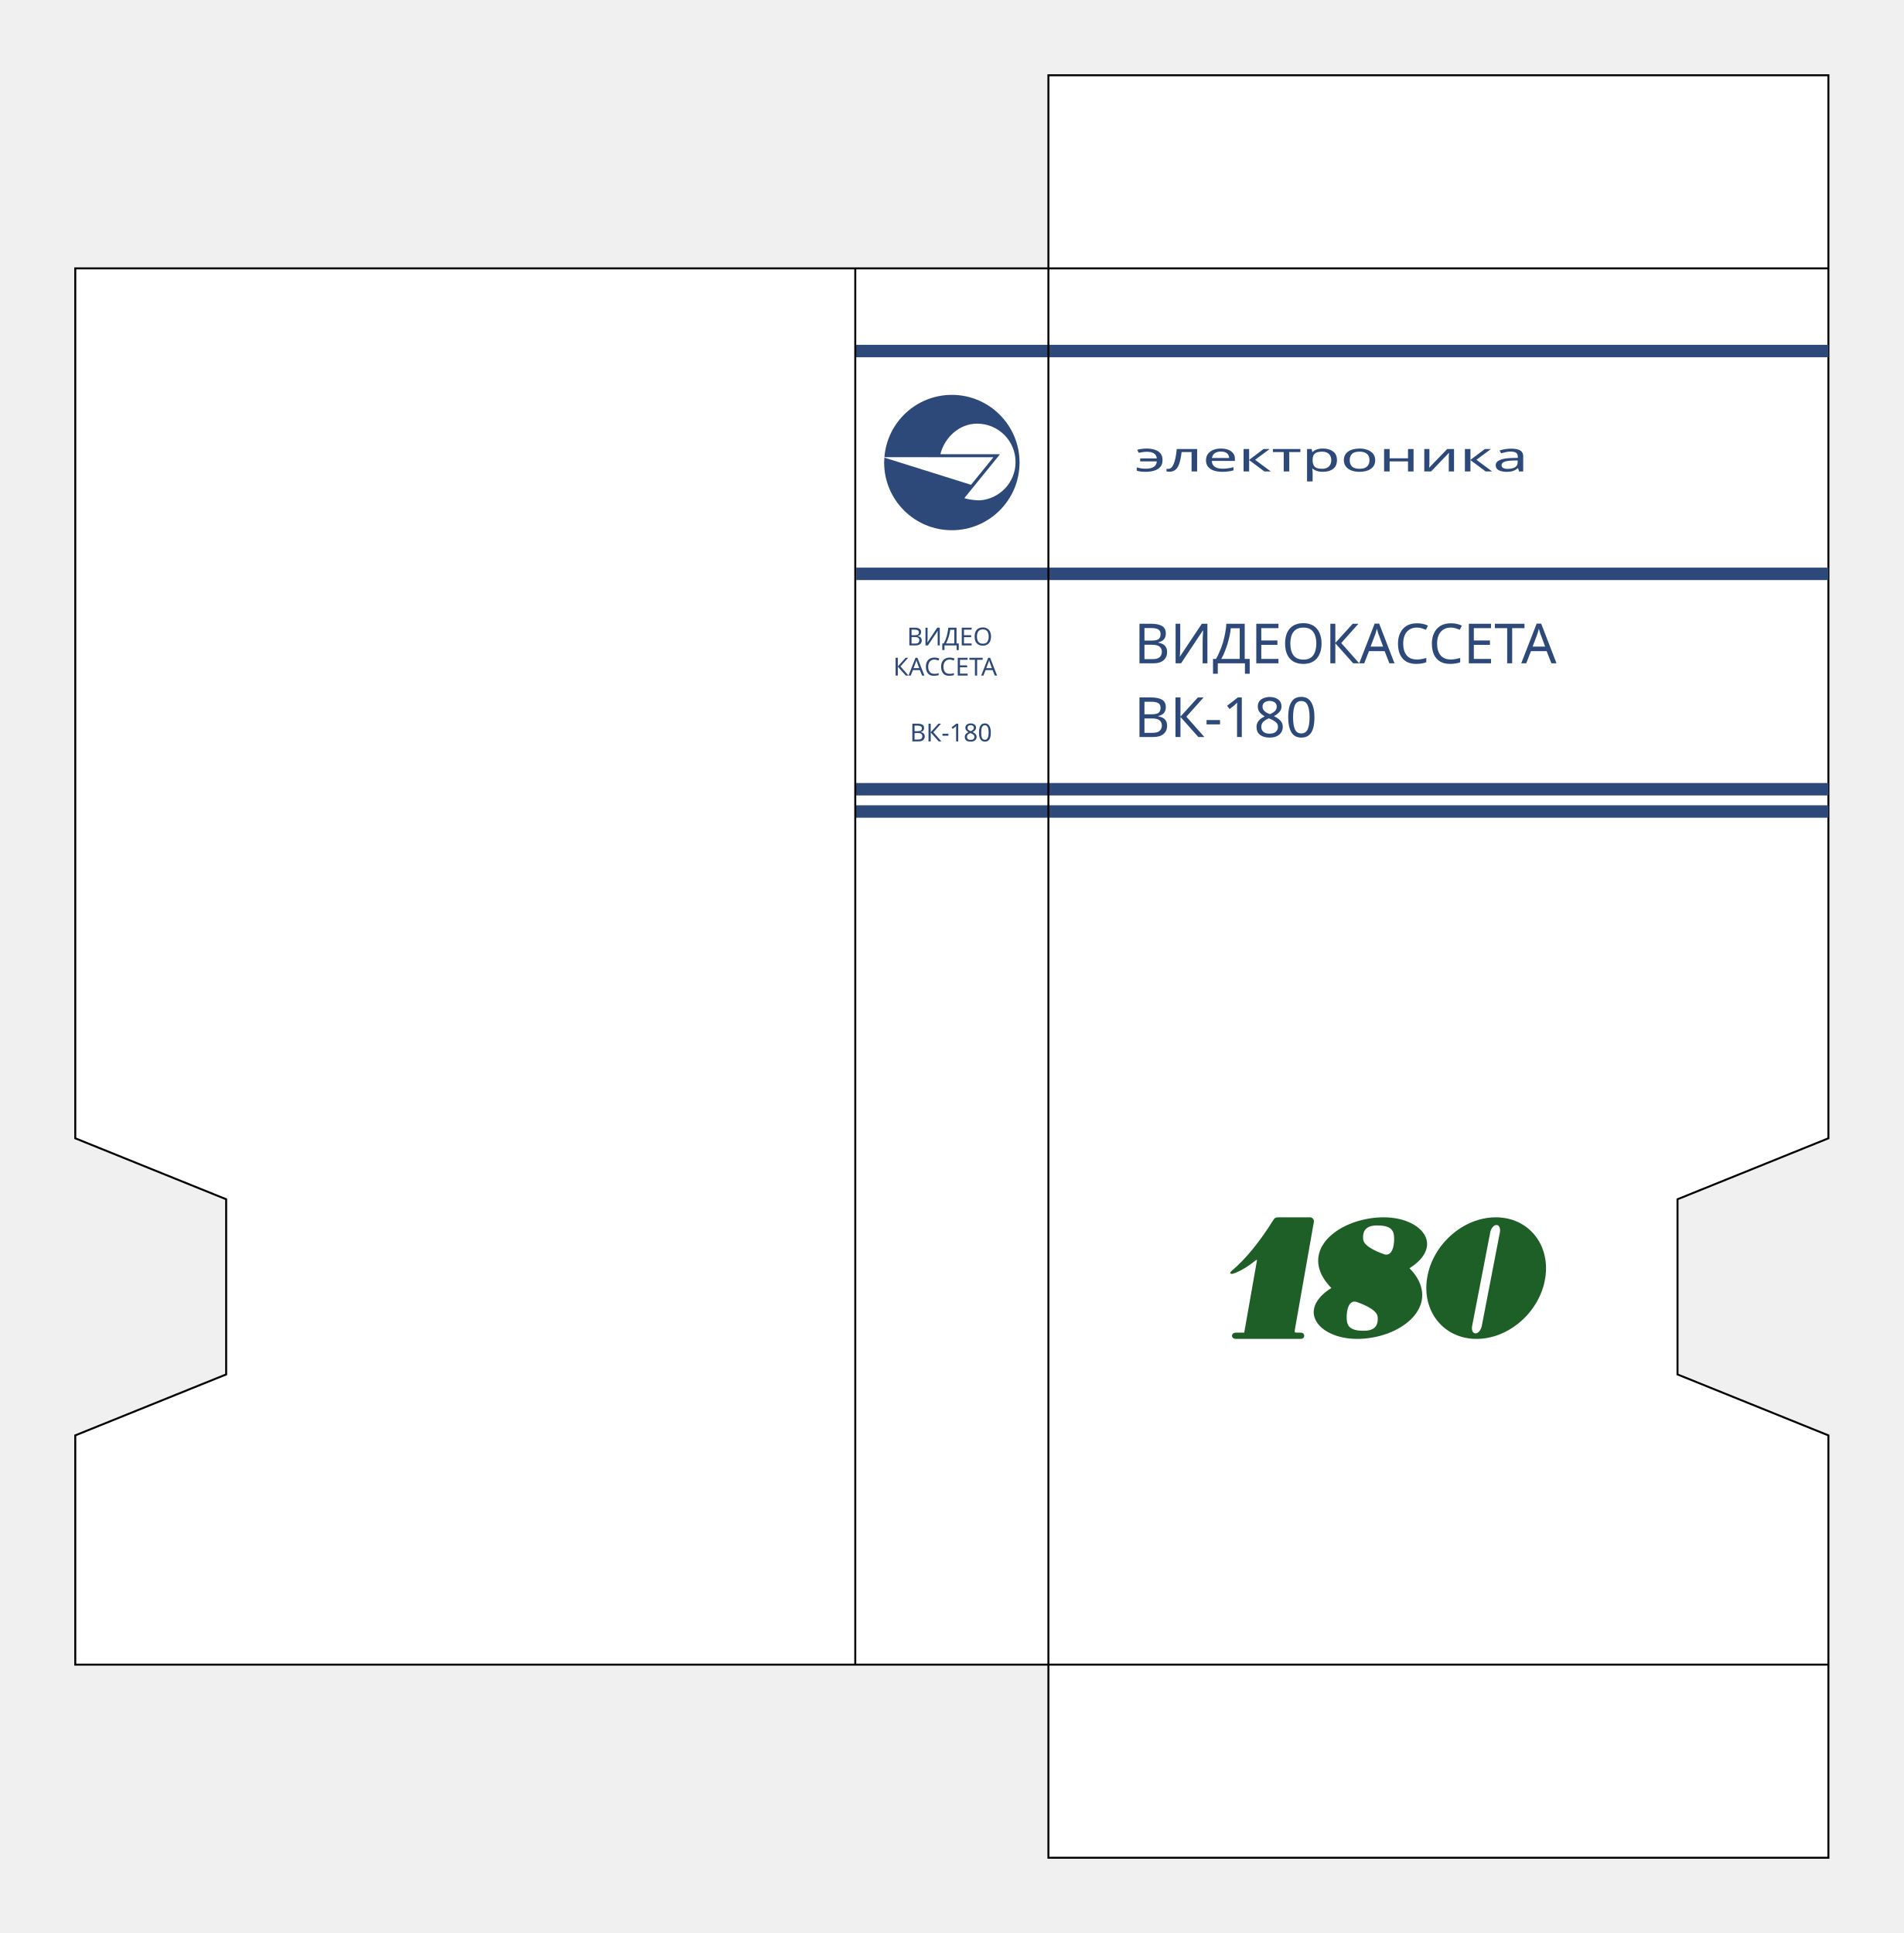
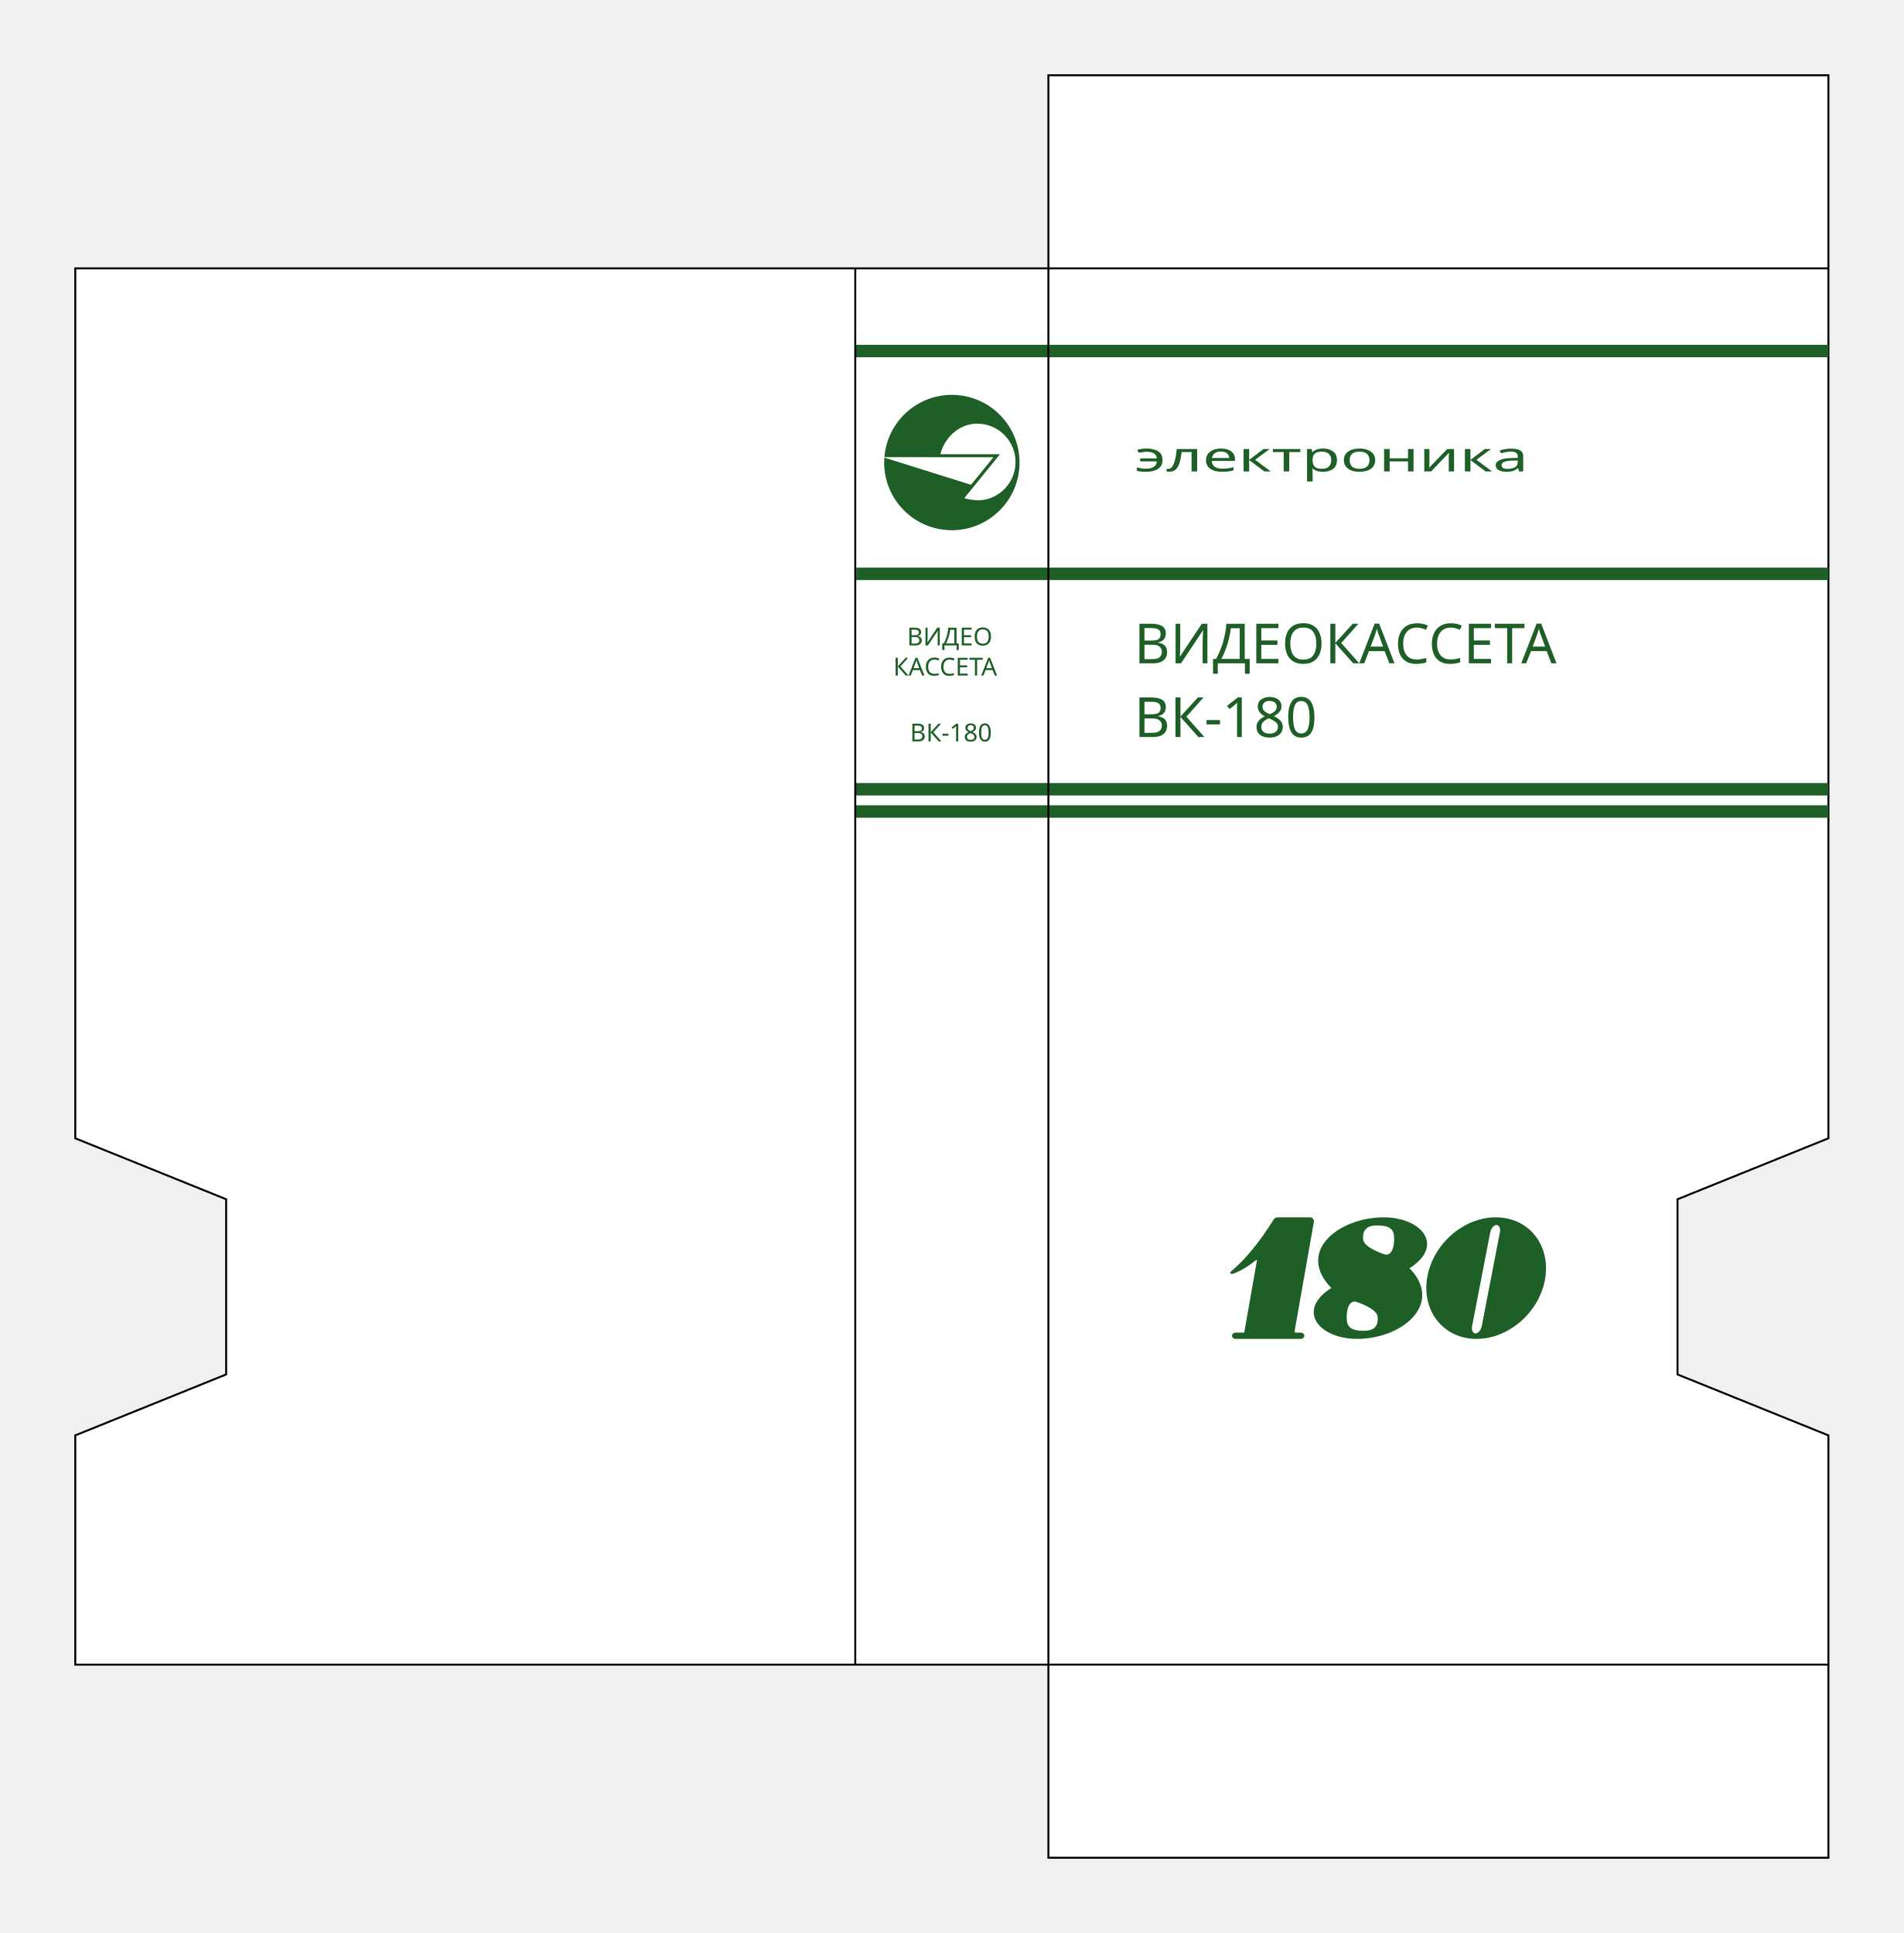
<svg xmlns="http://www.w3.org/2000/svg" width="256.265mm" height="260.265mm" viewBox="0 0 256.265 260.265" version="1.1" id="svg8">
  <defs id="defs2">
    </defs>
  <g id="layer1" transform="translate(141.1323,-72.86771)">
    <text xml:space="preserve" style="font-style:normal;font-variant:normal;font-weight:normal;font-stretch:normal;font-size:10.583px;line-height:1.25;font-family:Europe;-inkscape-font-specification:Europe;letter-spacing:0px;word-spacing:0px;fill:#000000;fill-opacity:1;stroke:none;stroke-width:0.265" x="48.376" y="146.527" id="text817">
      <tspan id="tspan815" x="48.376" y="155.915" style="font-style:normal;font-variant:normal;font-weight:normal;font-stretch:normal;font-family:Europe;-inkscape-font-specification:Europe;stroke-width:0.265" />
    </text>
    <path style="fill:#ffffff;fill-opacity:1;stroke:#000000;stroke-width:0.265px;stroke-linecap:butt;stroke-linejoin:miter;stroke-opacity:1" d="M -131,109 H 5.2437729e-6 V 83 H 105 l 1e-5,143.132 -20.312,8.207 0,23.587 20.312,8.207 L 105,323 H 5.2437729e-6 V 297 H -131 l 1e-5,-30.868 20.312,-8.207 v -23.587 l -20.312,-8.207 z" id="path4813" />
    <path style="fill:#1e5f27;fill-opacity:1;stroke:none;stroke-width:23.127;stroke-linecap:round;stroke-linejoin:round;stroke-miterlimit:4;stroke-dasharray:none;stroke-opacity:1;paint-order:markers fill stroke" d="m 723.244,581.682 a 28.103,33.082 42.184 0 0 -34.951,30.936 28.103,33.082 42.184 0 0 25.152,30.936 28.103,33.082 42.184 0 0 34.951,-30.936 28.103,33.082 42.184 0 0 -25.152,-30.936 z m 0.348,3.904 c 1.36,0 2.129,1.687 1.725,3.781 l -9.205,47.619 c -0.405,2.094 -1.825,3.779 -3.186,3.779 -1.36,0 -2.129,-1.685 -1.725,-3.779 l 9.205,-47.619 c 0.405,-2.094 1.825,-3.781 3.186,-3.781 z" id="path928" transform="matrix(0.2645833,0,0,0.2645833,-131.1323,82.86771)" />
-     <text xml:space="preserve" style="font-style:normal;font-variant:normal;font-weight:normal;font-stretch:normal;font-size:6.928px;line-height:1.25;font-family:'Journal Sans';-inkscape-font-specification:'Journal Sans';letter-spacing:0px;word-spacing:0px;fill:#2d4979;fill-opacity:1;stroke:none;stroke-width:0.173;" x="9.493" y="167.258" id="text882" transform="scale(1.226742,0.8151673)">
-       <tspan id="tspan880" x="9.493" y="167.258" style="font-style:normal;font-variant:normal;font-weight:normal;font-stretch:normal;font-family:Europe;-inkscape-font-specification:Europe;fill:#2d4979;fill-opacity:1;stroke-width:0.173;">электроника</tspan>
+     <text xml:space="preserve" style="font-style:normal;font-variant:normal;font-weight:normal;font-stretch:normal;font-size:6.928px;line-height:1.25;font-family:'Journal Sans';-inkscape-font-specification:'Journal Sans';letter-spacing:0px;word-spacing:0px;fill:#1e5f27;fill-opacity:1;stroke:none;stroke-width:0.173" x="9.493" y="167.258" id="text882" transform="scale(1.226742,0.8151673)">
+       <tspan id="tspan880" x="9.493" y="167.258" style="font-style:normal;font-variant:normal;font-weight:normal;font-stretch:normal;font-family:Europe;-inkscape-font-specification:Europe;fill:#1e5f27;fill-opacity:1;stroke-width:0.173">электроника</tspan>
    </text>
    <text xml:space="preserve" style="font-style:normal;font-variant:normal;font-weight:normal;font-stretch:normal;font-size:10.583px;line-height:1.25;font-family:'Journal Sans New W01 Display';-inkscape-font-specification:'Journal Sans New W01 Display';letter-spacing:0px;word-spacing:0px;fill:#000000;fill-opacity:1;stroke:none;stroke-width:0.265" x="17.336" y="159.563" id="text859">
      <tspan id="tspan857" x="17.336" y="168.481" style="font-style:normal;font-variant:normal;font-weight:normal;font-stretch:normal;font-family:'Journal Sans New W01 Display';-inkscape-font-specification:'Journal Sans New W01 Display';stroke-width:0.265" />
    </text>
-     <text xml:space="preserve" style="font-style:normal;font-variant:normal;font-weight:normal;font-stretch:normal;font-size:7.456px;line-height:1.25;font-family:'Open Sans';-inkscape-font-specification:'Open Sans';letter-spacing:0px;word-spacing:0px;fill:#2d4979;fill-opacity:1;stroke:none;stroke-width:0.186;" x="11.539" y="162.176" id="text843">
-       <tspan id="tspan841" x="11.539" y="162.176" style="font-style:normal;font-variant:normal;font-weight:normal;font-stretch:normal;font-family:Gramatika-Medium;-inkscape-font-specification:Gramatika-Medium;fill:#2d4979;fill-opacity:1;stroke-width:0.186;">ВИДЕОКАССЕТА</tspan>
+     <text xml:space="preserve" style="font-style:normal;font-variant:normal;font-weight:normal;font-stretch:normal;font-size:7.456px;line-height:1.25;font-family:'Open Sans';-inkscape-font-specification:'Open Sans';letter-spacing:0px;word-spacing:0px;fill:#1e5f27;fill-opacity:1;stroke:none;stroke-width:0.186" x="11.539" y="162.176" id="text843">
+       <tspan id="tspan841" x="11.539" y="162.176" style="font-style:normal;font-variant:normal;font-weight:normal;font-stretch:normal;font-family:Gramatika-Medium;-inkscape-font-specification:Gramatika-Medium;fill:#1e5f27;fill-opacity:1;stroke-width:0.186">ВИДЕОКАССЕТА</tspan>
    </text>
-     <text xml:space="preserve" style="font-style:normal;font-variant:normal;font-weight:normal;font-stretch:normal;font-size:7.456px;line-height:1.25;font-family:'Open Sans';-inkscape-font-specification:'Open Sans';letter-spacing:0px;word-spacing:0px;fill:#2d4979;fill-opacity:1;stroke:none;stroke-width:0.186;" x="11.539" y="172.1" id="text843-4">
-       <tspan id="tspan841-2" x="11.539" y="172.1" style="font-style:normal;font-variant:normal;font-weight:normal;font-stretch:normal;font-family:Gramatika-Medium;-inkscape-font-specification:Gramatika-Medium;fill:#2d4979;fill-opacity:1;stroke-width:0.186;">ВК-180</tspan>
+     <text xml:space="preserve" style="font-style:normal;font-variant:normal;font-weight:normal;font-stretch:normal;font-size:7.456px;line-height:1.25;font-family:'Open Sans';-inkscape-font-specification:'Open Sans';letter-spacing:0px;word-spacing:0px;fill:#1e5f27;fill-opacity:1;stroke:none;stroke-width:0.186" x="11.539" y="172.1" id="text843-4">
+       <tspan id="tspan841-2" x="11.539" y="172.1" style="font-style:normal;font-variant:normal;font-weight:normal;font-stretch:normal;font-family:Gramatika-Medium;-inkscape-font-specification:Gramatika-Medium;fill:#1e5f27;fill-opacity:1;stroke-width:0.186">ВК-180</tspan>
    </text>
-     <path style="fill:none;stroke:#2d4979;stroke-width:1.675;stroke-linecap:butt;stroke-linejoin:miter;stroke-miterlimit:4;stroke-dasharray:none;stroke-opacity:1" d="M -26,120.132 H 105" id="path863" />
-     <path style="fill:none;stroke:#2d4979;stroke-width:1.675;stroke-linecap:butt;stroke-linejoin:miter;stroke-miterlimit:4;stroke-dasharray:none;stroke-opacity:1" d="M -25.868,150.132 H 105" id="path863-2" />
-     <path style="fill:none;stroke:#2d4979;stroke-width:1.675;stroke-linecap:butt;stroke-linejoin:miter;stroke-miterlimit:4;stroke-dasharray:none;stroke-opacity:1" d="M -26,179.132 H 105" id="path863-2-6" />
-     <path style="fill:none;stroke:#2d4979;stroke-width:1.675;stroke-linecap:butt;stroke-linejoin:miter;stroke-miterlimit:4;stroke-dasharray:none;stroke-opacity:1" d="M -26,182.132 H 105" id="path863-2-6-8" />
+     <path style="fill:none;stroke:#1e5f27;stroke-width:1.675;stroke-linecap:butt;stroke-linejoin:miter;stroke-miterlimit:4;stroke-dasharray:none;stroke-opacity:1" d="M -26,120.132 H 105" id="path863" />
+     <path style="fill:none;stroke:#1e5f27;stroke-width:1.675;stroke-linecap:butt;stroke-linejoin:miter;stroke-miterlimit:4;stroke-dasharray:none;stroke-opacity:1" d="M -25.868,150.132 H 105" id="path863-2" />
+     <path style="fill:none;stroke:#1e5f27;stroke-width:1.675;stroke-linecap:butt;stroke-linejoin:miter;stroke-miterlimit:4;stroke-dasharray:none;stroke-opacity:1" d="M -26,179.132 H 105" id="path863-2-6" />
+     <path style="fill:none;stroke:#1e5f27;stroke-width:1.675;stroke-linecap:butt;stroke-linejoin:miter;stroke-miterlimit:4;stroke-dasharray:none;stroke-opacity:1" d="M -26,182.132 H 105" id="path863-2-6-8" />
    <path id="path4647-1" style="fill:#1e5f27;fill-opacity:1;stroke:none;stroke-width:0.264px;stroke-linecap:butt;stroke-linejoin:miter;stroke-opacity:1" d="m 42.479,252.049 c -1.801,0.009 -2.172,-0.609 -2.283,-1.227 -0.157,-0.871 0.019,-3.25 1.471,-2.591 0,0 2.543,0.839 2.653,1.917 0.148,1.446 -0.683,1.895 -1.841,1.901 z M 48.607,243.63 c 4.766,-3.027 1.69,-6.829 -3.428,-6.859 v -2e-4 c -0.165,-9.8e-4 -0.332,0.002 -0.501,0.009 -5.374,0.223 -10.211,3.921 -7.664,8.149 0.238,0.395 0.611,0.893 1.074,1.353 -4.766,3.027 -1.69,6.829 3.428,6.859 v 2e-4 c 0.165,0.001 0.332,-0.002 0.501,-0.009 5.374,-0.223 10.148,-4.008 7.601,-8.236 -0.238,-0.395 -0.548,-0.806 -1.011,-1.266 z m -4.391,-5.767 c 1.801,-0.009 2.172,0.609 2.283,1.227 0.157,0.871 -0.019,3.25 -1.471,2.591 0,0 -2.543,-0.839 -2.653,-1.917 -0.148,-1.446 0.683,-1.895 1.841,-1.901 z" />
    <path style="fill:#1e5f27;fill-opacity:1;stroke:none;stroke-width:0.265px;stroke-linecap:butt;stroke-linejoin:miter;stroke-opacity:1" d="m 25.256,253.141 h 8.695 c 0.654,0 0.654,-0.845 2e-6,-0.845 h -0.492 c -0.234,0 -0.352,0 -0.292,-0.341 l 2.572,-14.586 c 0.054,-0.304 -0.244,-0.597 -0.485,-0.597 h -4.379 c -0.298,0 -0.458,0.135 -0.589,0.347 -1.747,2.826 -3.756,5.311 -5.591,6.835 -0.422,0.351 -0.14,0.511 0.208,0.395 0.951,-0.319 2.058,-1.025 2.958,-1.748 0.209,-0.159 0.236,-0.149 0.197,0.07 l -1.697,9.626 h -1.105 c -0.723,0 -0.723,0.845 -3e-6,0.845 z" id="path4703" />
-     <g id="g1641-6-0" transform="matrix(1.492798,0.399994,-0.399994,1.492798,-33.26471,-31.83254)" style="fill:#2d4979;fill-opacity:1">
-       <path style="fill:#2d4979;fill-opacity:1;stroke:none;stroke-width:0.35;stroke-linecap:square;stroke-linejoin:miter;stroke-miterlimit:4;stroke-dasharray:none;stroke-opacity:1;paint-order:fill markers stroke" d="m 34.934,102.495 a 5.897,5.897 0 0 0 7.222,4.17 5.897,5.897 0 0 0 4.17,-7.222 5.897,5.897 0 0 0 -7.222,-4.169 5.897,5.897 0 0 0 -4.268,6.765 l 9.142,-2.449 c 7e-6,2.8e-5 0.029,-0.004 0.016,0.032 L 42.759,102.381 c -0.01,0.018 -0.014,0.028 -0.04,0.027 l -7.876,-0.331 a 5.897,5.897 0 0 0 0.09,0.418 z m 4.542,-2.001 c -0.01,-1.485 0.905,-2.967 2.407,-3.369 1.784,-0.478 3.618,0.581 4.096,2.365 0.46,1.716 -0.502,3.478 -2.162,4.035 -0.687,0.172 -1.151,0.165 -1.289,0.158 -0.036,-3.9e-4 -0.029,-0.035 -0.029,-0.035 l 1.96,-4.386 c 0.053,-0.109 -0.031,-0.059 -0.033,-0.062 l -4.885,1.309 c -0.05,0.013 -0.061,0.017 -0.065,-0.015 z" id="path1635-8-7" />
+     <g id="g1641-6-0" transform="matrix(1.492798,0.399994,-0.399994,1.492798,-33.26471,-31.83254)" style="fill:#1e5f27;fill-opacity:1">
+       <path style="fill:#1e5f27;fill-opacity:1;stroke:none;stroke-width:0.35;stroke-linecap:square;stroke-linejoin:miter;stroke-miterlimit:4;stroke-dasharray:none;stroke-opacity:1;paint-order:fill markers stroke" d="m 34.934,102.495 a 5.897,5.897 0 0 0 7.222,4.17 5.897,5.897 0 0 0 4.17,-7.222 5.897,5.897 0 0 0 -7.222,-4.169 5.897,5.897 0 0 0 -4.268,6.765 l 9.142,-2.449 c 7e-6,2.8e-5 0.029,-0.004 0.016,0.032 L 42.759,102.381 c -0.01,0.018 -0.014,0.028 -0.04,0.027 l -7.876,-0.331 a 5.897,5.897 0 0 0 0.09,0.418 z m 4.542,-2.001 c -0.01,-1.485 0.905,-2.967 2.407,-3.369 1.784,-0.478 3.618,0.581 4.096,2.365 0.46,1.716 -0.502,3.478 -2.162,4.035 -0.687,0.172 -1.151,0.165 -1.289,0.158 -0.036,-3.9e-4 -0.029,-0.035 -0.029,-0.035 l 1.96,-4.386 c 0.053,-0.109 -0.031,-0.059 -0.033,-0.062 l -4.885,1.309 c -0.05,0.013 -0.061,0.017 -0.065,-0.015 z" id="path1635-8-7" />
    </g>
-     <text xml:space="preserve" style="font-style:normal;font-variant:normal;font-weight:normal;font-stretch:normal;font-size:3.345px;line-height:1.25;font-family:'Open Sans';-inkscape-font-specification:'Open Sans';letter-spacing:0px;word-spacing:0px;fill:#2d4979;fill-opacity:1;stroke:none;stroke-width:0.084;" x="-19.047" y="159.772" id="text843-0">
-       <tspan id="tspan841-1" x="-19.047" y="159.772" style="font-style:normal;font-variant:normal;font-weight:normal;font-stretch:normal;font-family:Gramatika-Medium;-inkscape-font-specification:Gramatika-Medium;fill:#2d4979;fill-opacity:1;stroke-width:0.084;">ВИДЕО</tspan>
+     <text xml:space="preserve" style="font-style:normal;font-variant:normal;font-weight:normal;font-stretch:normal;font-size:3.345px;line-height:1.25;font-family:'Open Sans';-inkscape-font-specification:'Open Sans';letter-spacing:0px;word-spacing:0px;fill:#1e5f27;fill-opacity:1;stroke:none;stroke-width:0.084" x="-19.047" y="159.772" id="text843-0">
+       <tspan id="tspan841-1" x="-19.047" y="159.772" style="font-style:normal;font-variant:normal;font-weight:normal;font-stretch:normal;font-family:Gramatika-Medium;-inkscape-font-specification:Gramatika-Medium;fill:#1e5f27;fill-opacity:1;stroke-width:0.084">ВИДЕО</tspan>
    </text>
-     <text xml:space="preserve" style="font-style:normal;font-variant:normal;font-weight:normal;font-stretch:normal;font-size:3.345px;line-height:1.25;font-family:'Open Sans';-inkscape-font-specification:'Open Sans';letter-spacing:0px;word-spacing:0px;fill:#2d4979;fill-opacity:1;stroke:none;stroke-width:0.084;" x="-20.899" y="163.831" id="text843-0-3">
-       <tspan id="tspan841-1-5" x="-20.899" y="163.831" style="font-style:normal;font-variant:normal;font-weight:normal;font-stretch:normal;font-family:Gramatika-Medium;-inkscape-font-specification:Gramatika-Medium;fill:#2d4979;fill-opacity:1;stroke-width:0.084;">КАССЕТА</tspan>
+     <text xml:space="preserve" style="font-style:normal;font-variant:normal;font-weight:normal;font-stretch:normal;font-size:3.345px;line-height:1.25;font-family:'Open Sans';-inkscape-font-specification:'Open Sans';letter-spacing:0px;word-spacing:0px;fill:#1e5f27;fill-opacity:1;stroke:none;stroke-width:0.084" x="-20.899" y="163.831" id="text843-0-3">
+       <tspan id="tspan841-1-5" x="-20.899" y="163.831" style="font-style:normal;font-variant:normal;font-weight:normal;font-stretch:normal;font-family:Gramatika-Medium;-inkscape-font-specification:Gramatika-Medium;fill:#1e5f27;fill-opacity:1;stroke-width:0.084">КАССЕТА</tspan>
    </text>
-     <text xml:space="preserve" style="font-style:normal;font-variant:normal;font-weight:normal;font-stretch:normal;font-size:3.345px;line-height:1.25;font-family:'Open Sans';-inkscape-font-specification:'Open Sans';letter-spacing:0px;word-spacing:0px;fill:#2d4979;fill-opacity:1;stroke:none;stroke-width:0.084;" x="-18.643" y="172.691" id="text843-0-3-8">
-       <tspan id="tspan841-1-5-9" x="-18.643" y="172.691" style="font-style:normal;font-variant:normal;font-weight:normal;font-stretch:normal;font-family:Gramatika-Medium;-inkscape-font-specification:Gramatika-Medium;fill:#2d4979;fill-opacity:1;stroke-width:0.084;">ВК-180</tspan>
+     <text xml:space="preserve" style="font-style:normal;font-variant:normal;font-weight:normal;font-stretch:normal;font-size:3.345px;line-height:1.25;font-family:'Open Sans';-inkscape-font-specification:'Open Sans';letter-spacing:0px;word-spacing:0px;fill:#1e5f27;fill-opacity:1;stroke:none;stroke-width:0.084" x="-18.643" y="172.691" id="text843-0-3-8">
+       <tspan id="tspan841-1-5-9" x="-18.643" y="172.691" style="font-style:normal;font-variant:normal;font-weight:normal;font-stretch:normal;font-family:Gramatika-Medium;-inkscape-font-specification:Gramatika-Medium;fill:#1e5f27;fill-opacity:1;stroke-width:0.084">ВК-180</tspan>
    </text>
    <path style="fill:none;stroke:#000000;stroke-width:0.265px;stroke-linecap:butt;stroke-linejoin:miter;stroke-opacity:1" d="M 8.9302886e-6,297 H 105" id="path4854" />
    <path style="fill:none;stroke:#000000;stroke-width:0.265px;stroke-linecap:butt;stroke-linejoin:miter;stroke-opacity:1" d="m 8.9302886e-6,297 v -188" id="path4856" />
    <path style="fill:none;stroke:#000000;stroke-width:0.265px;stroke-linecap:butt;stroke-linejoin:miter;stroke-opacity:1" d="m -26,109 v 188" id="path4858" />
    <path style="fill:none;stroke:#000000;stroke-width:0.265px;stroke-linecap:butt;stroke-linejoin:miter;stroke-opacity:1" d="M 8.9302886e-6,109 H 105" id="path4860" />
  </g>
</svg>
